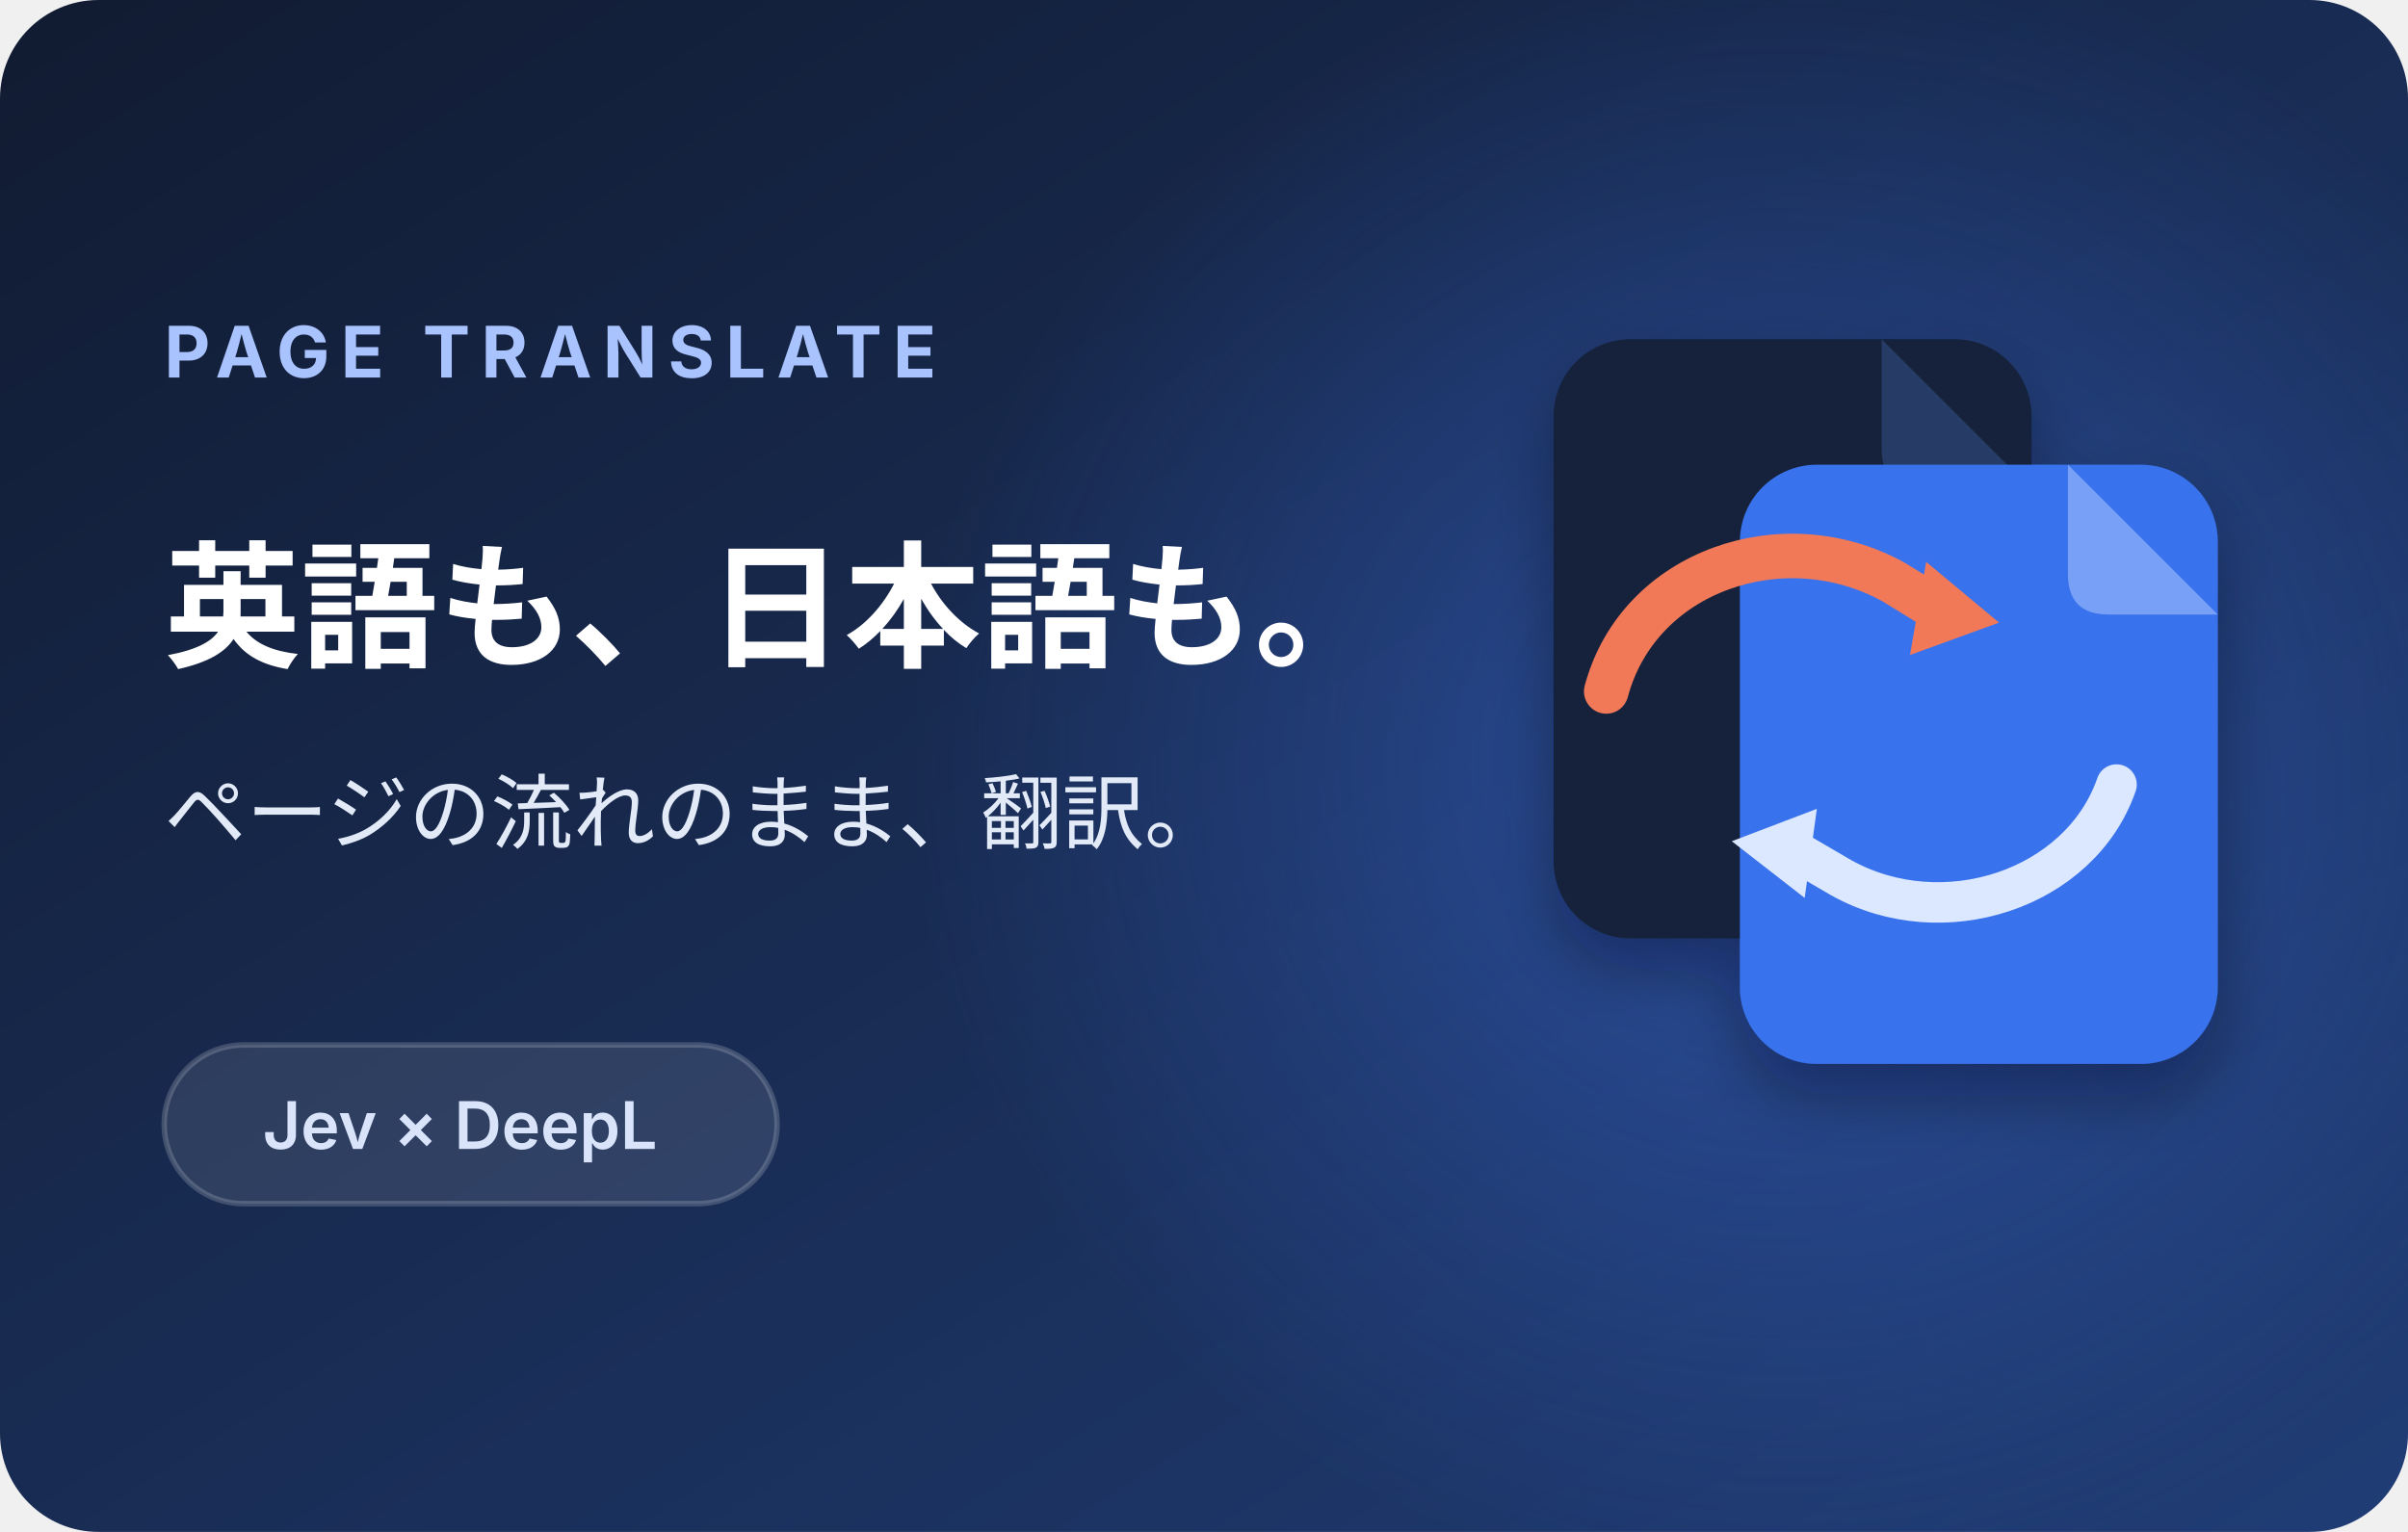
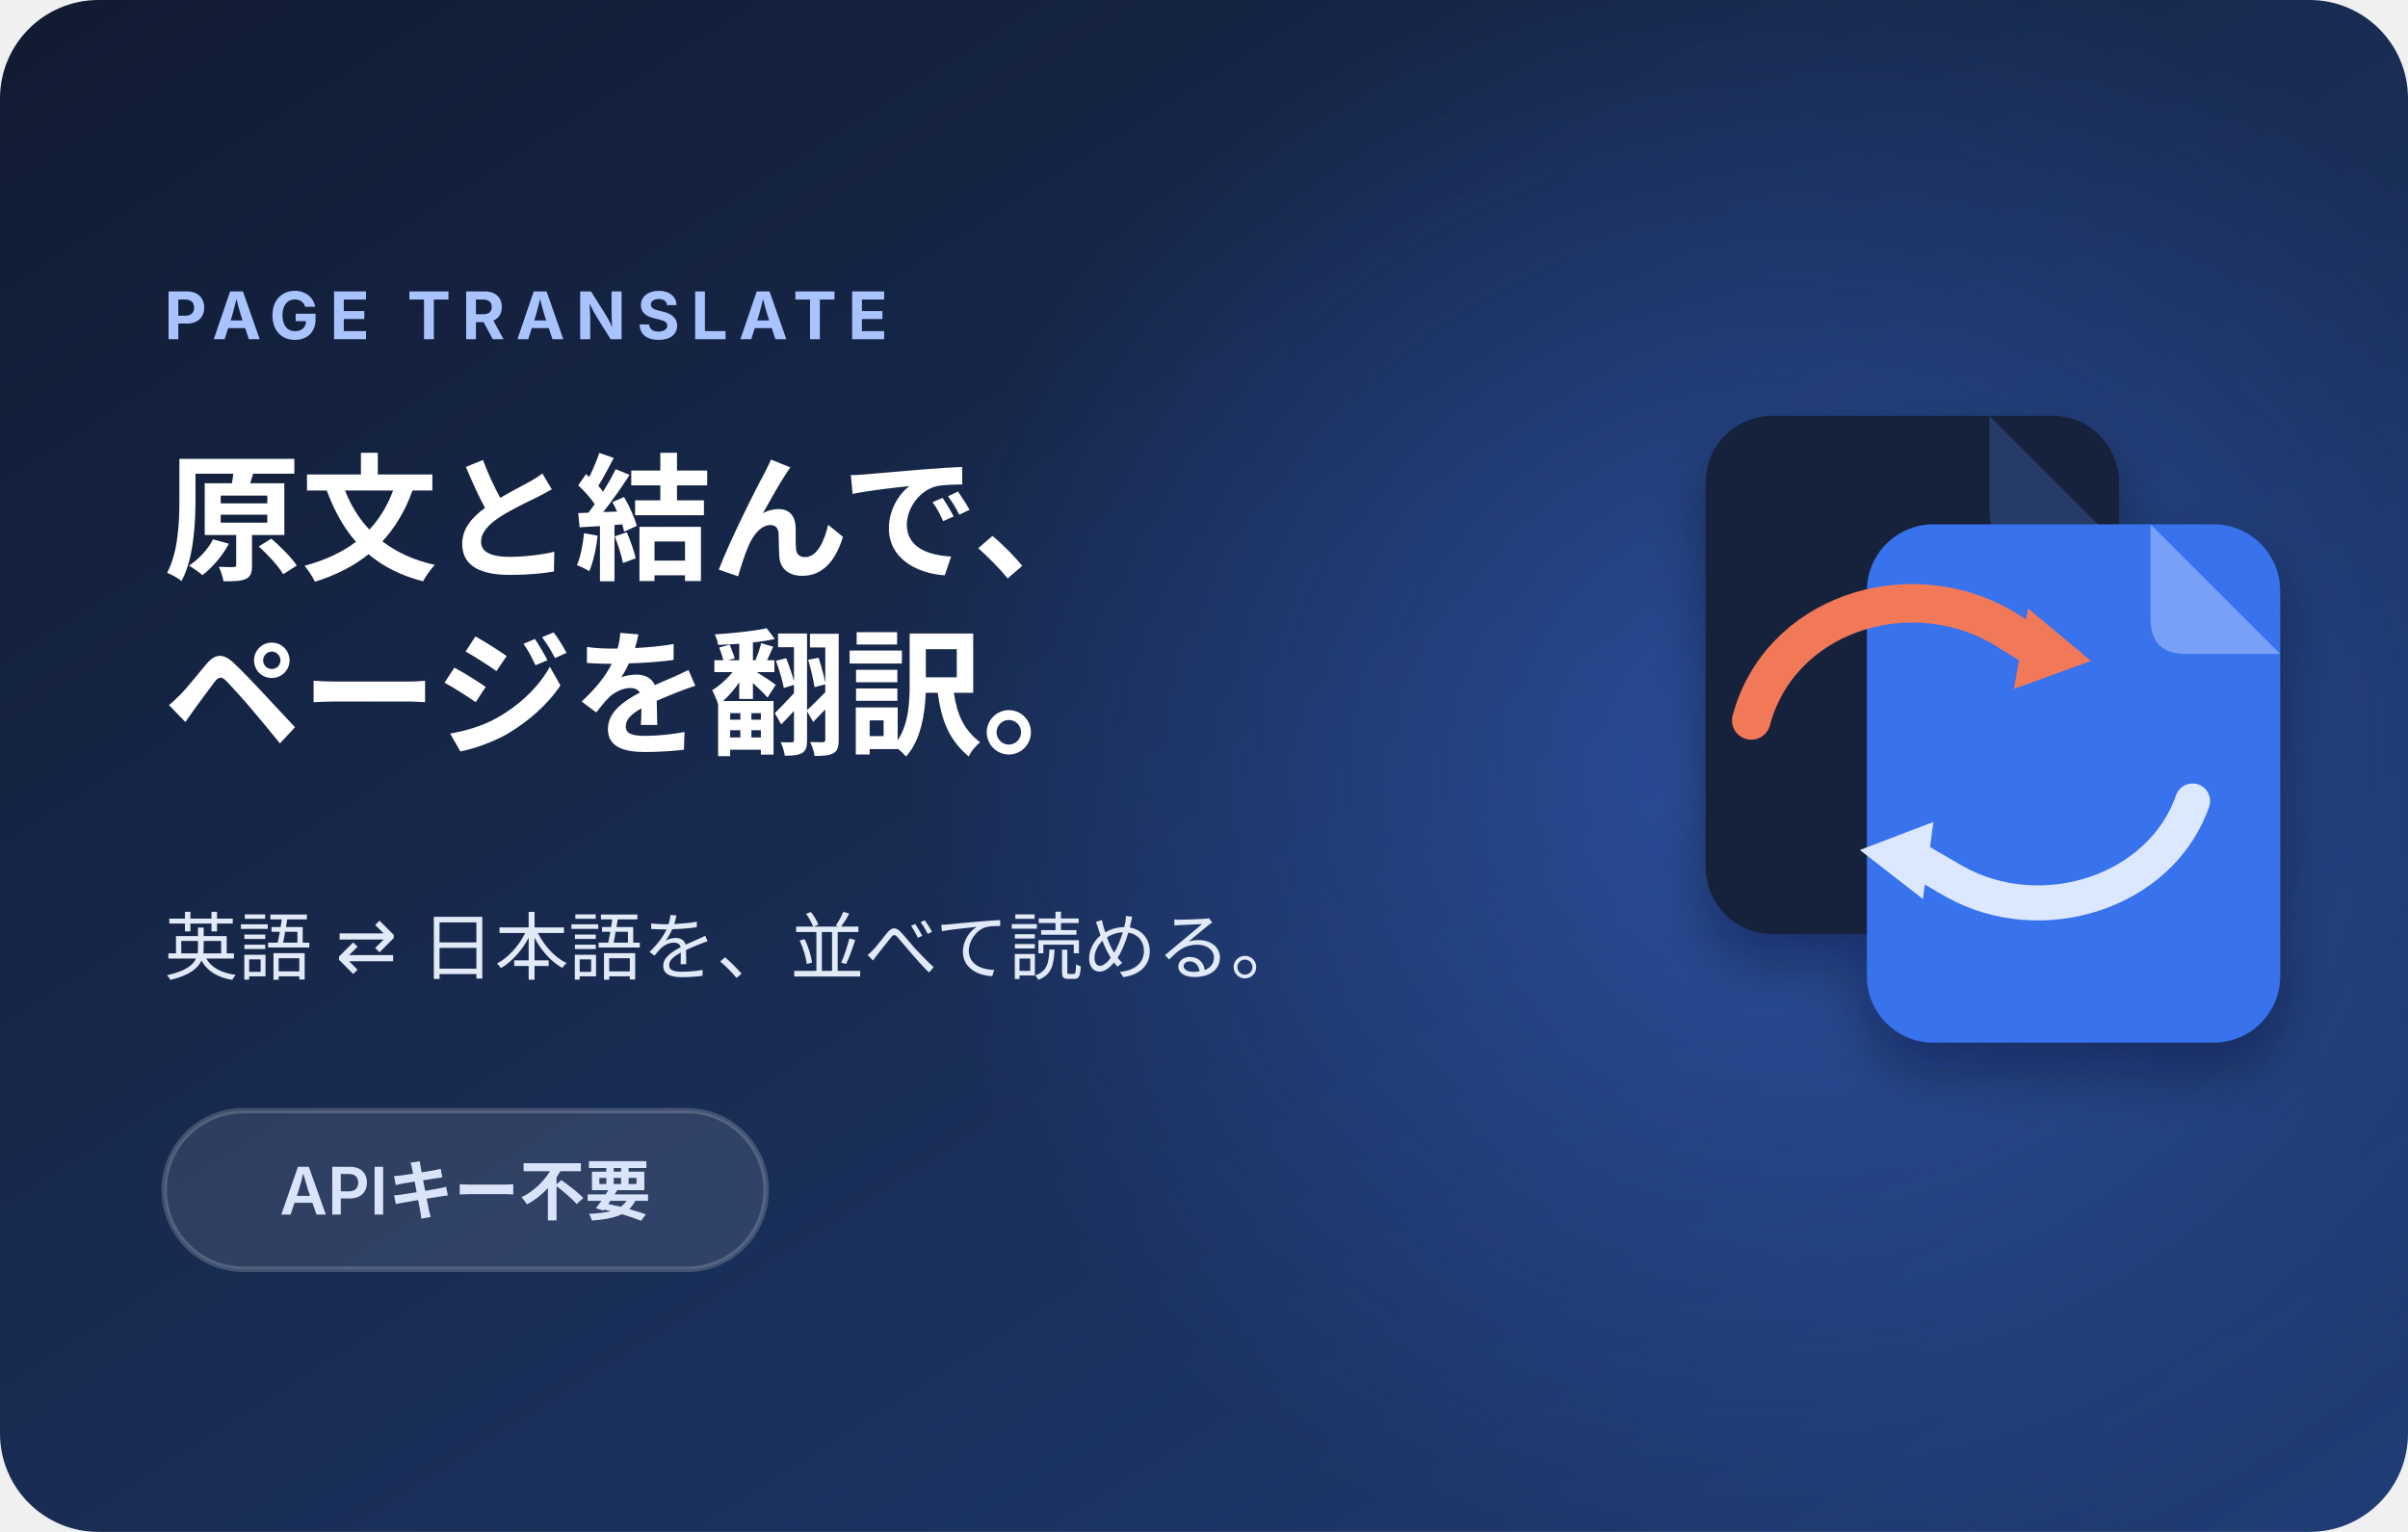
<svg xmlns="http://www.w3.org/2000/svg" width="440" height="280" viewBox="0 0 440 280">
  <defs>
    <linearGradient id="bg" x1="0" y1="0" x2="1" y2="1">
      <stop stop-color="#111b31" />
      <stop offset="1" stop-color="#203d76" />
    </linearGradient>
    <radialGradient id="glow">
      <stop stop-color="#3f74ec" stop-opacity=".45" />
      <stop offset="1" stop-color="#3f74ec" stop-opacity="0" />
    </radialGradient>
    <filter id="shadow" x="-30%" y="-30%" width="160%" height="160%">
      <feDropShadow dx="0" dy="8" stdDeviation="8" flood-color="#071023" flood-opacity=".35" />
    </filter>
  </defs>
  <rect width="440" height="280" rx="18" fill="url(#bg)" />
  <ellipse cx="326" cy="140" rx="160" ry="150" fill="url(#glow)" />
-   <g transform="translate(275 62) scale(.74)" filter="url(#shadow)">
+   <g transform="translate(304 76) scale(.64)" filter="url(#shadow)">
    <rect x="12" y="0" width="118" height="148" rx="19" fill="#17233b" />
    <path d="M93 0v27q0 10 10 10h27" fill="#263b65" />
    <rect x="58" y="31" width="118" height="148" rx="19" fill="#3972ec" />
    <path d="M139 31v27q0 10 10 10h27" fill="#78a0f7" />
    <path d="M25 87c8-30 44-42 71-27l13 8" fill="none" stroke="#f17959" stroke-width="11" stroke-linecap="round" />
    <path d="m104 55 18 15-22 8" fill="#f17959" />
    <path d="M151 110c-9 26-43 37-68 23l-12-7" fill="none" stroke="#dce8ff" stroke-width="10" stroke-linecap="round" />
    <path d="m74 138-18-14 21-8" fill="#dce8ff" />
  </g>
-   <text x="30" y="69" fill="#a9c3ff" font-family="-apple-system,BlinkMacSystemFont,'Noto Sans JP',sans-serif" font-size="13" font-weight="700" letter-spacing="2">PAGE TRANSLATE</text>
-   <text x="30" y="120" fill="#fff" font-family="-apple-system,BlinkMacSystemFont,'Noto Sans JP',sans-serif" font-size="25" font-weight="700">英語も、日本語も。</text>
-   <text x="30" y="154" fill="#e2e9f7" font-family="-apple-system,BlinkMacSystemFont,'Noto Sans JP',sans-serif" font-size="15">ページの流れのまま、翻訳。</text>
-   <rect x="30" y="191" width="112" height="29" rx="14.5" fill="#ffffff" fill-opacity=".1" stroke="#ffffff" stroke-opacity=".18" />
-   <text x="48" y="210" fill="#d9e4fb" font-family="-apple-system,BlinkMacSystemFont,sans-serif" font-size="12" font-weight="600">Jev   ×   DeepL</text>
+   <text x="30" y="62" fill="#a9c3ff" font-family="Inter,'Noto Sans JP',-apple-system,BlinkMacSystemFont,sans-serif" font-size="12" font-weight="700" letter-spacing="2">PAGE TRANSLATE</text>
+   <text x="30" y="104" fill="#fff" font-family="Inter,'Noto Sans JP',-apple-system,BlinkMacSystemFont,sans-serif" font-size="25" font-weight="700">原文と結んで、</text>
+   <text x="30" y="136" fill="#fff" font-family="Inter,'Noto Sans JP',-apple-system,BlinkMacSystemFont,sans-serif" font-size="25" font-weight="700">ページを翻訳。</text>
+   <text x="30" y="178" fill="#e2e9f7" font-family="Inter,'Noto Sans JP',-apple-system,BlinkMacSystemFont,sans-serif" font-size="13.5">英語 ⇄ 日本語を、並べて読める。</text>
+   <rect x="30" y="203" width="110" height="29" rx="14.5" fill="#ffffff" fill-opacity=".1" stroke="#ffffff" stroke-opacity=".18" />
+   <text x="85.0" y="222" text-anchor="middle" fill="#d9e4fb" font-family="Inter,'Noto Sans JP',-apple-system,BlinkMacSystemFont,sans-serif" font-size="12" font-weight="600">APIキー不要</text>
</svg>
